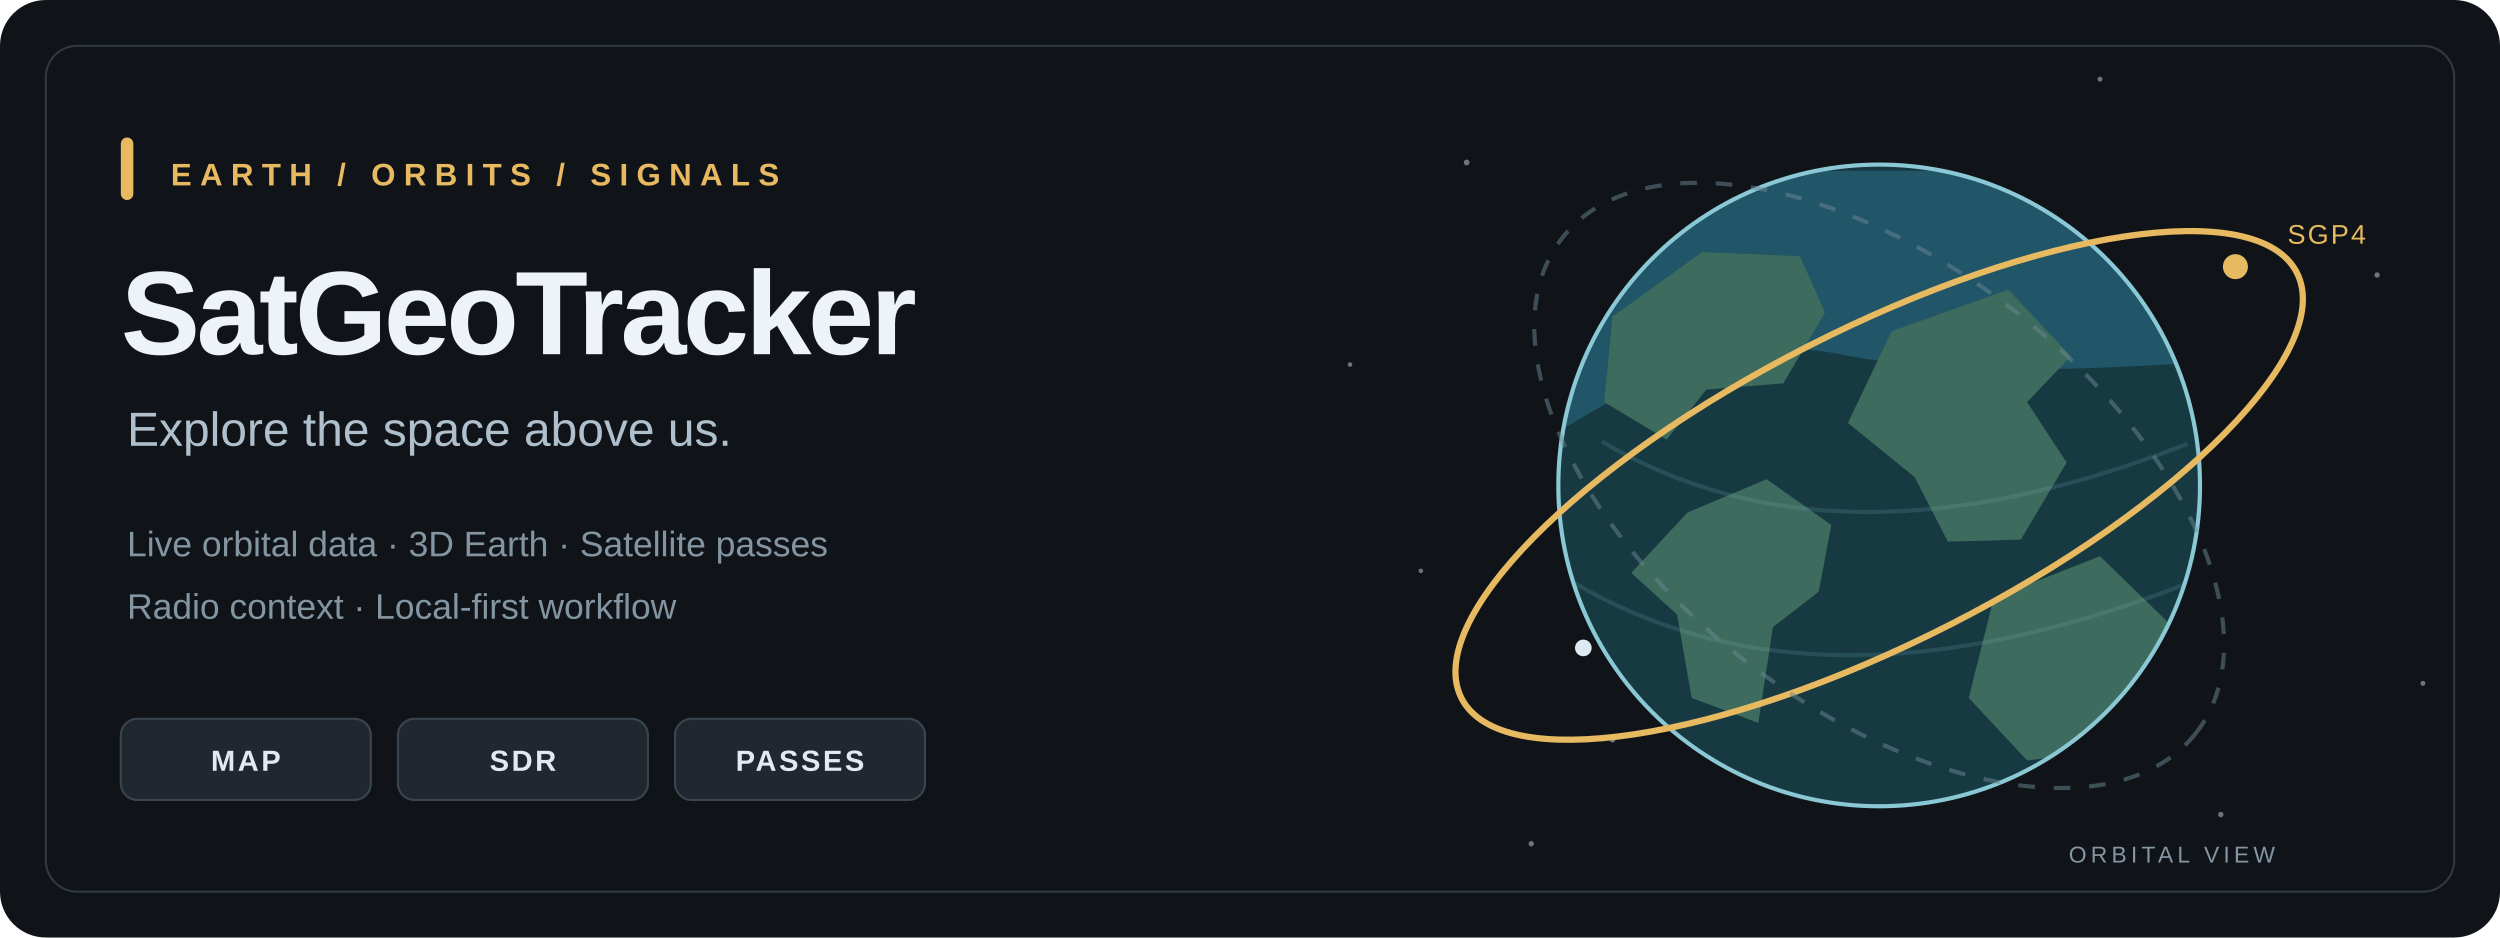
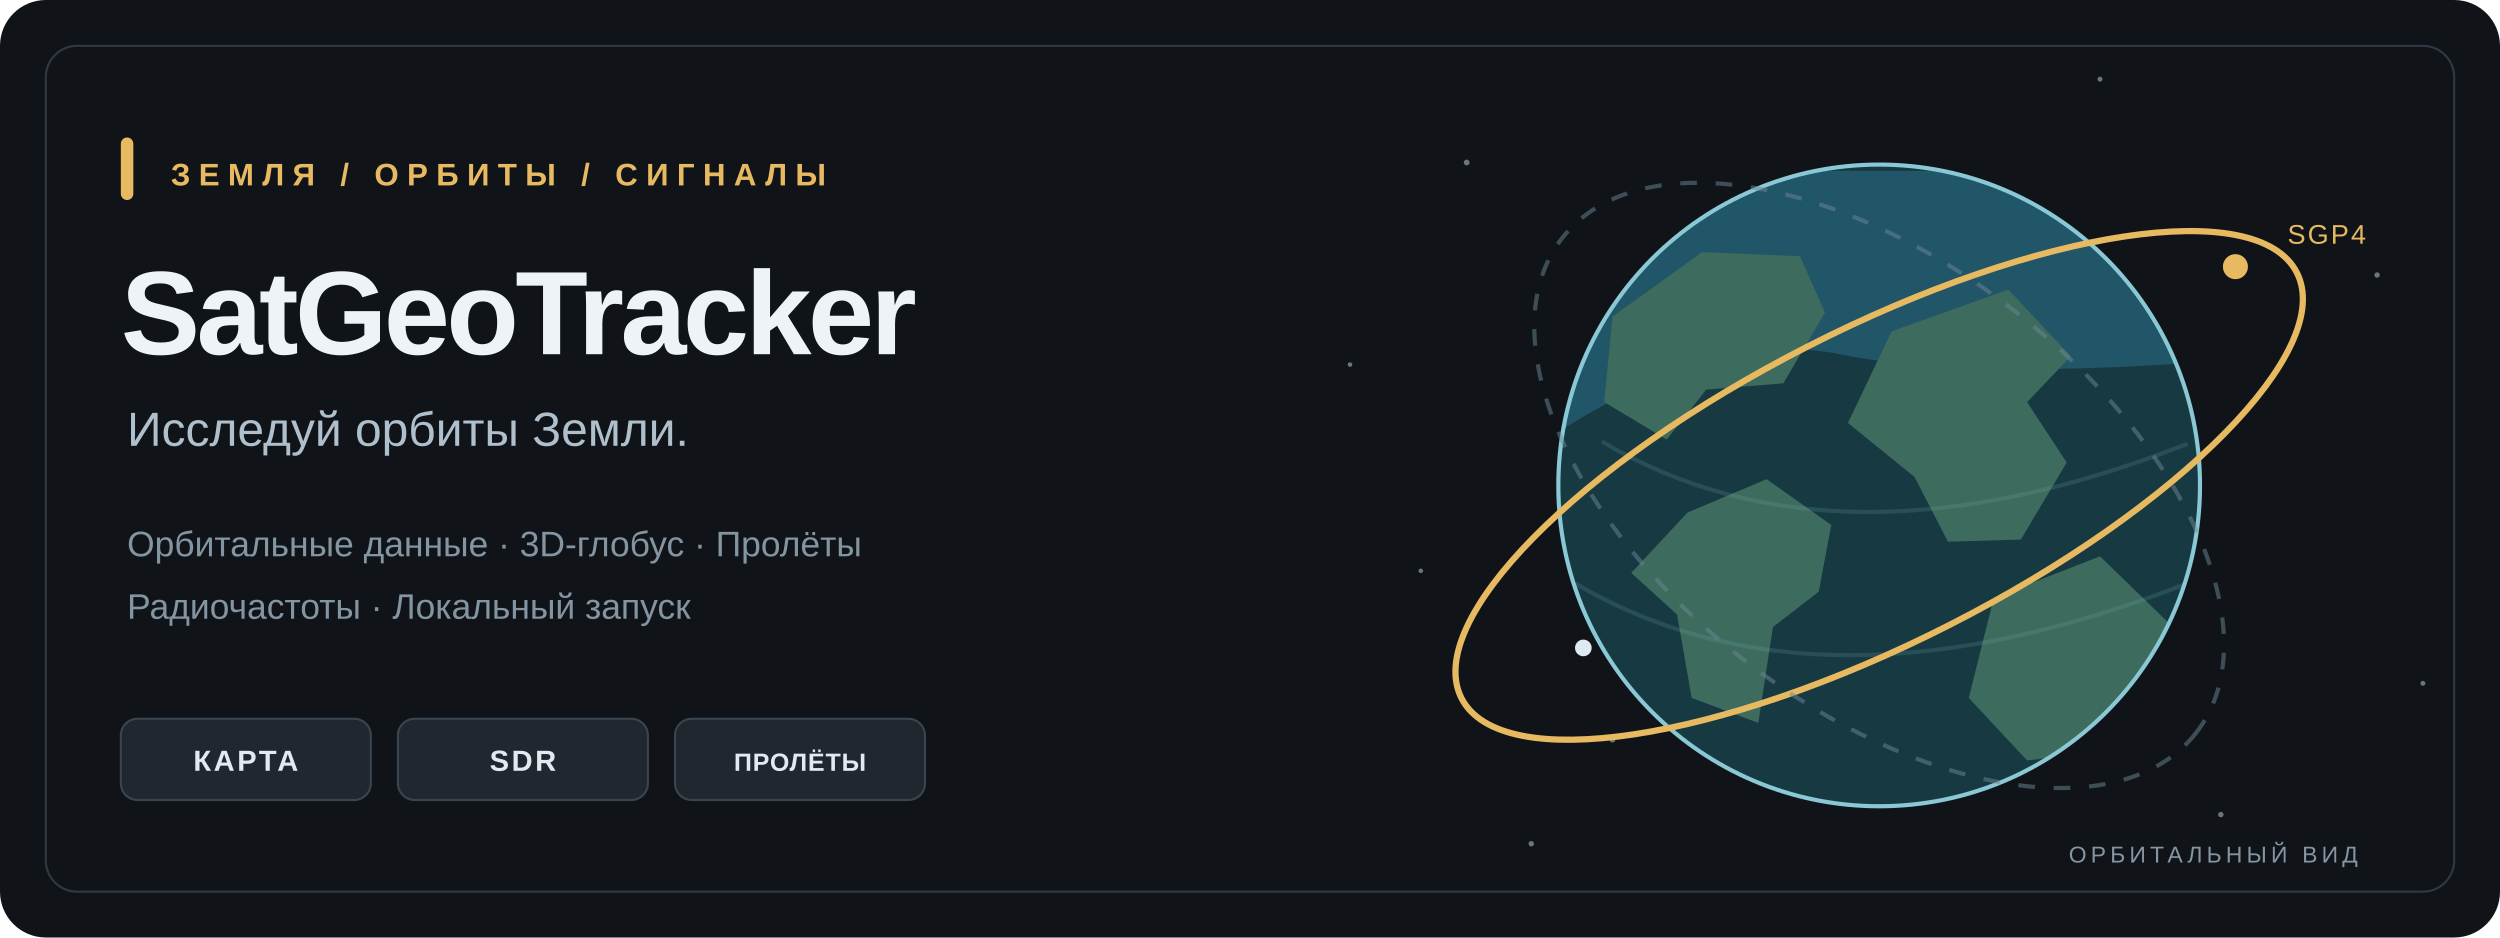
- <svg xmlns="http://www.w3.org/2000/svg" width="1200" height="450" viewBox="0 0 1200 450" role="img" aria-label="SatGeoTracker: satellite orbit around Earth, 3D tracking, radio and pass prediction">
+ <svg xmlns="http://www.w3.org/2000/svg" width="1200" height="450" viewBox="0 0 1200 450" role="img" aria-label="SatGeoTracker: спутники на орбите Земли, 3D-трекинг, радиоданные, прогноз пролётов">
  <defs>
    <clipPath id="frame">
      <rect width="1200" height="450" rx="22" />
    </clipPath>
    <clipPath id="planet">
      <circle cx="902" cy="233" r="154" />
    </clipPath>
  </defs>
  <g clip-path="url(#frame)">
    <rect width="1200" height="450" fill="#101419" />
    <rect x="22" y="22" width="1156" height="406" rx="15" fill="none" stroke="#303943" />
    <g opacity=".45" fill="#DDEAF1">
      <circle cx="704" cy="78" r="1.4" />
      <circle cx="774" cy="355" r="1.4" />
      <circle cx="1141" cy="132" r="1.3" />
      <circle cx="682" cy="274" r="1.1" />
      <circle cx="1066" cy="391" r="1.3" />
      <circle cx="1163" cy="328" r="1.2" />
      <circle cx="648" cy="175" r="1.1" />
      <circle cx="735" cy="405" r="1.3" />
      <circle cx="1008" cy="38" r="1.2" />
    </g>
    <rect x="58" y="66" width="6" height="30" rx="3" fill="#E7B960" />
-     <text x="82" y="89" fill="#E7B960" font-size="15" font-family="Segoe UI,Arial,sans-serif" letter-spacing="4" font-weight="700">EARTH / ORBITS / SIGNALS</text>
+     <text x="82" y="89" fill="#E7B960" font-size="15" font-family="Segoe UI,Arial,sans-serif" letter-spacing="4" font-weight="700">ЗЕМЛЯ / ОРБИТЫ / СИГНАЛЫ</text>
    <text x="58" y="170" fill="#EDF3F7" font-size="57" font-family="Segoe UI,Arial,sans-serif" font-weight="750" letter-spacing="-1.7">SatGeoTracker</text>
-     <text x="61" y="214" fill="#AFC0CC" font-size="23" font-family="Segoe UI,Arial,sans-serif">Explore the space above us.</text>
-     <text x="61" y="267" fill="#8495A2" font-size="17" font-family="Segoe UI,Arial,sans-serif">Live orbital data · 3D Earth · Satellite passes</text>
-     <text x="61" y="297" fill="#8495A2" font-size="17" font-family="Segoe UI,Arial,sans-serif">Radio context · Local-first workflow</text>
+     <text x="61" y="214" fill="#AFC0CC" font-size="23" font-family="Segoe UI,Arial,sans-serif">Исследуй орбиты Земли.</text>
+     <text x="61" y="267" fill="#8495A2" font-size="17" font-family="Segoe UI,Arial,sans-serif">Орбитальные данные · 3D-глобус · Пролёты</text>
+     <text x="61" y="297" fill="#8495A2" font-size="17" font-family="Segoe UI,Arial,sans-serif">Радиочастоты · Локальный запуск</text>
    <rect x="58" y="345" width="120" height="39" rx="8" fill="#20272E" stroke="#3A454F" />
    <rect x="191" y="345" width="120" height="39" rx="8" fill="#20272E" stroke="#3A454F" />
    <rect x="324" y="345" width="120" height="39" rx="8" fill="#20272E" stroke="#3A454F" />
-     <text x="118" y="370" text-anchor="middle" fill="#E2EAF1" font-size="14" font-family="Segoe UI,Arial,sans-serif" font-weight="700" letter-spacing="1.2">MAP</text>
+     <text x="118" y="370" text-anchor="middle" fill="#E2EAF1" font-size="14" font-family="Segoe UI,Arial,sans-serif" font-weight="700" letter-spacing="1.2">КАРТА</text>
    <text x="251" y="370" text-anchor="middle" fill="#E2EAF1" font-size="14" font-family="Segoe UI,Arial,sans-serif" font-weight="700" letter-spacing="1.2">SDR</text>
-     <text x="384" y="370" text-anchor="middle" fill="#E2EAF1" font-size="14" font-family="Segoe UI,Arial,sans-serif" font-weight="700" letter-spacing="1.2">PASSES</text>
+     <text x="384" y="370" text-anchor="middle" fill="#E2EAF1" font-size="12" font-family="Segoe UI,Arial,sans-serif" font-weight="700" letter-spacing=".4">ПРОЛЁТЫ</text>
    <circle cx="902" cy="233" r="154" fill="#173942" />
    <g clip-path="url(#planet)">
      <path d="M747 208Q825 158 883 170T1054 174V82H748Z" fill="#215568" />
      <path d="M774 152L817 121 864 123 876 150 856 184 819 187 800 211 770 193ZM908 159L964 139 994 171 973 193 992 222 970 259 935 260 919 229 887 203Z" fill="#3D6B5D" />
      <path d="M810 246L848 230 879 252 873 284 851 301 844 347 812 335 805 295 783 275ZM957 287L1008 267 1044 302 1024 359 973 365 945 335Z" fill="#3D6B5D" />
      <path d="M769 212Q882 279 1050 213M756 280Q873 349 1050 280" fill="none" stroke="#75B2BE" stroke-opacity=".18" stroke-width="2" />
    </g>
    <circle cx="902" cy="233" r="154" fill="none" stroke="#89C8D4" stroke-width="2" />
    <ellipse cx="902" cy="233" rx="225" ry="75" transform="rotate(-27 902 233)" fill="none" stroke="#E7B960" stroke-width="3" />
    <ellipse cx="902" cy="233" rx="193" ry="106" transform="rotate(38 902 233)" fill="none" stroke="#6C8894" stroke-opacity=".5" stroke-width="2" stroke-dasharray="8 9" />
    <circle cx="1073" cy="128" r="8" fill="#E7B960" stroke="#101419" stroke-width="4" />
    <circle cx="760" cy="311" r="4" fill="#DDEAF1" />
    <text x="1098" y="117" fill="#E7B960" font-size="13" font-family="Segoe UI,Arial,sans-serif" letter-spacing="1">SGP4</text>
-     <text x="993" y="414" fill="#8596A3" font-size="11" font-family="Segoe UI,Arial,sans-serif" letter-spacing="2">ORBITAL VIEW</text>
+     <text x="993" y="414" fill="#8596A3" font-size="11" font-family="Segoe UI,Arial,sans-serif" letter-spacing="2">ОРБИТАЛЬНЫЙ ВИД</text>
  </g>
</svg>
